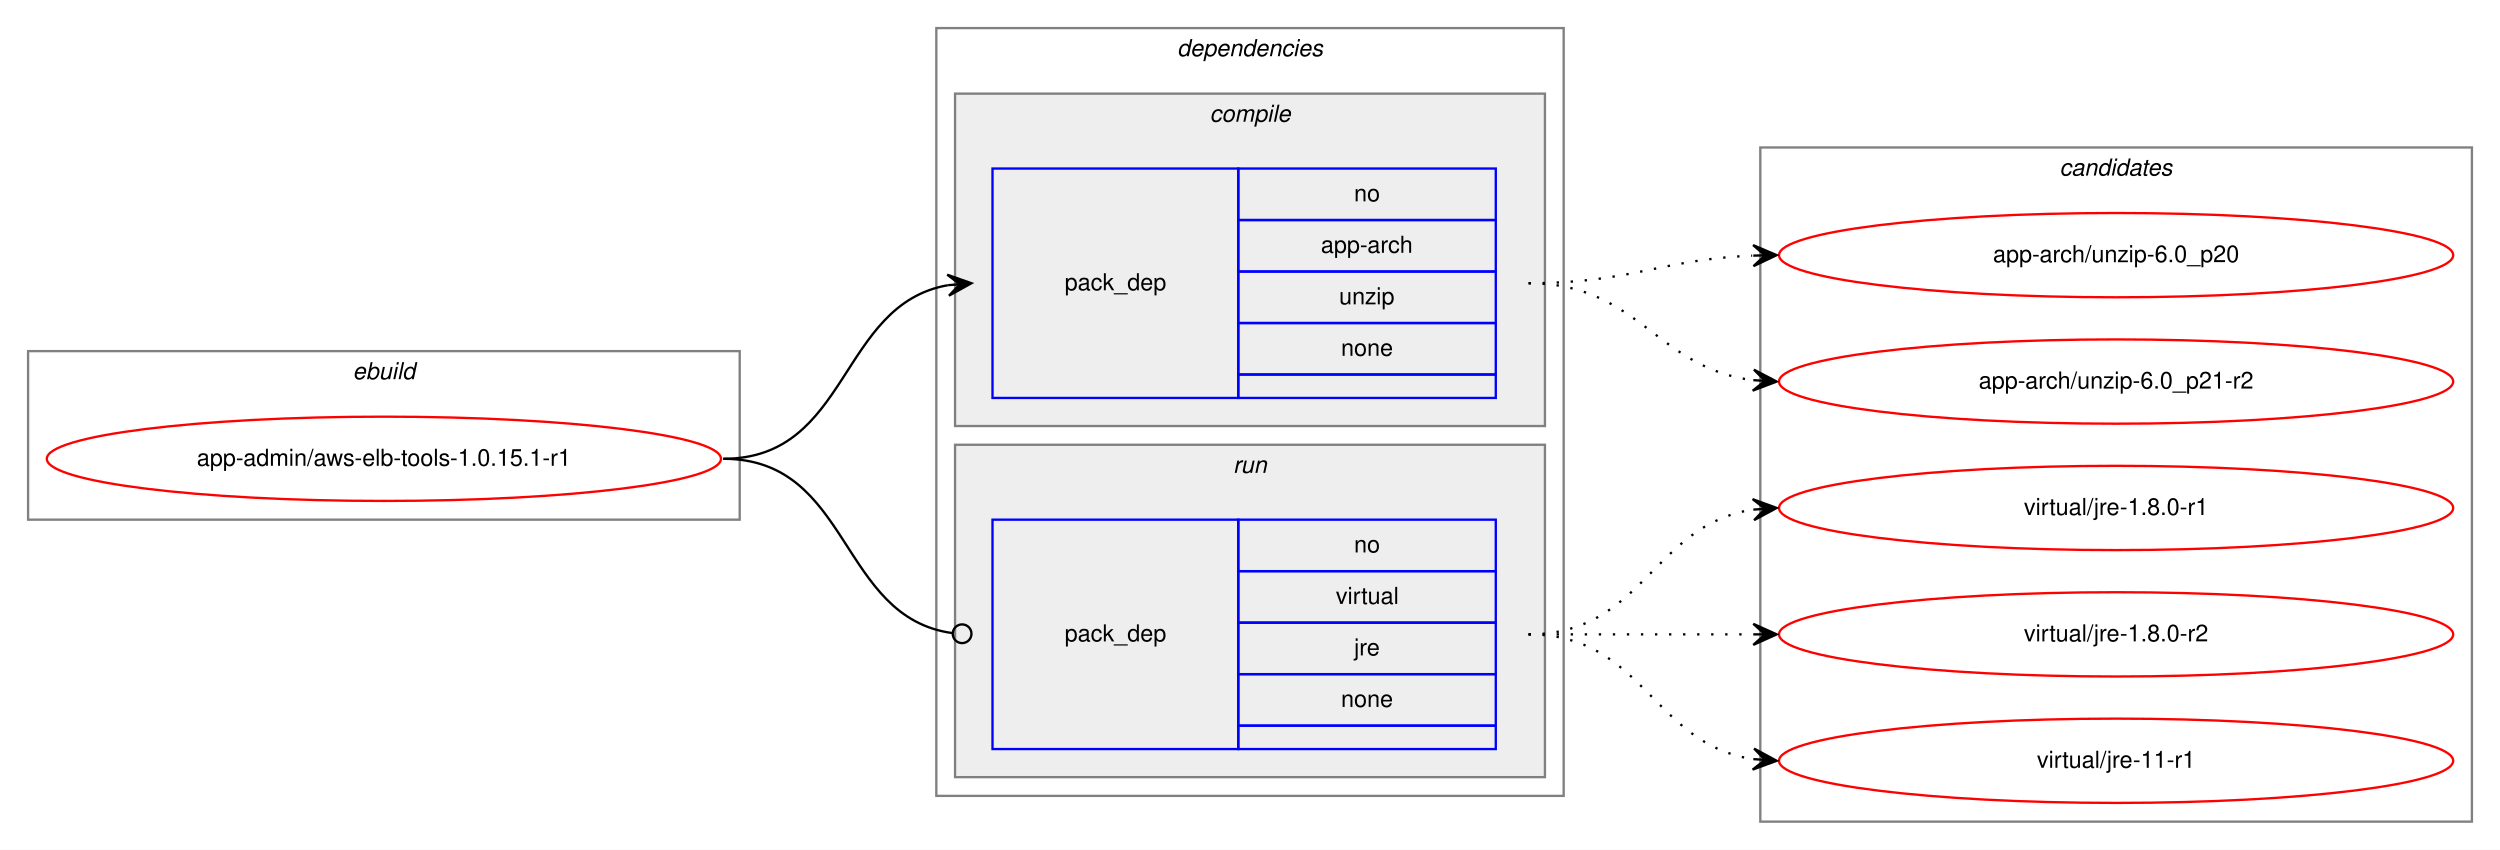
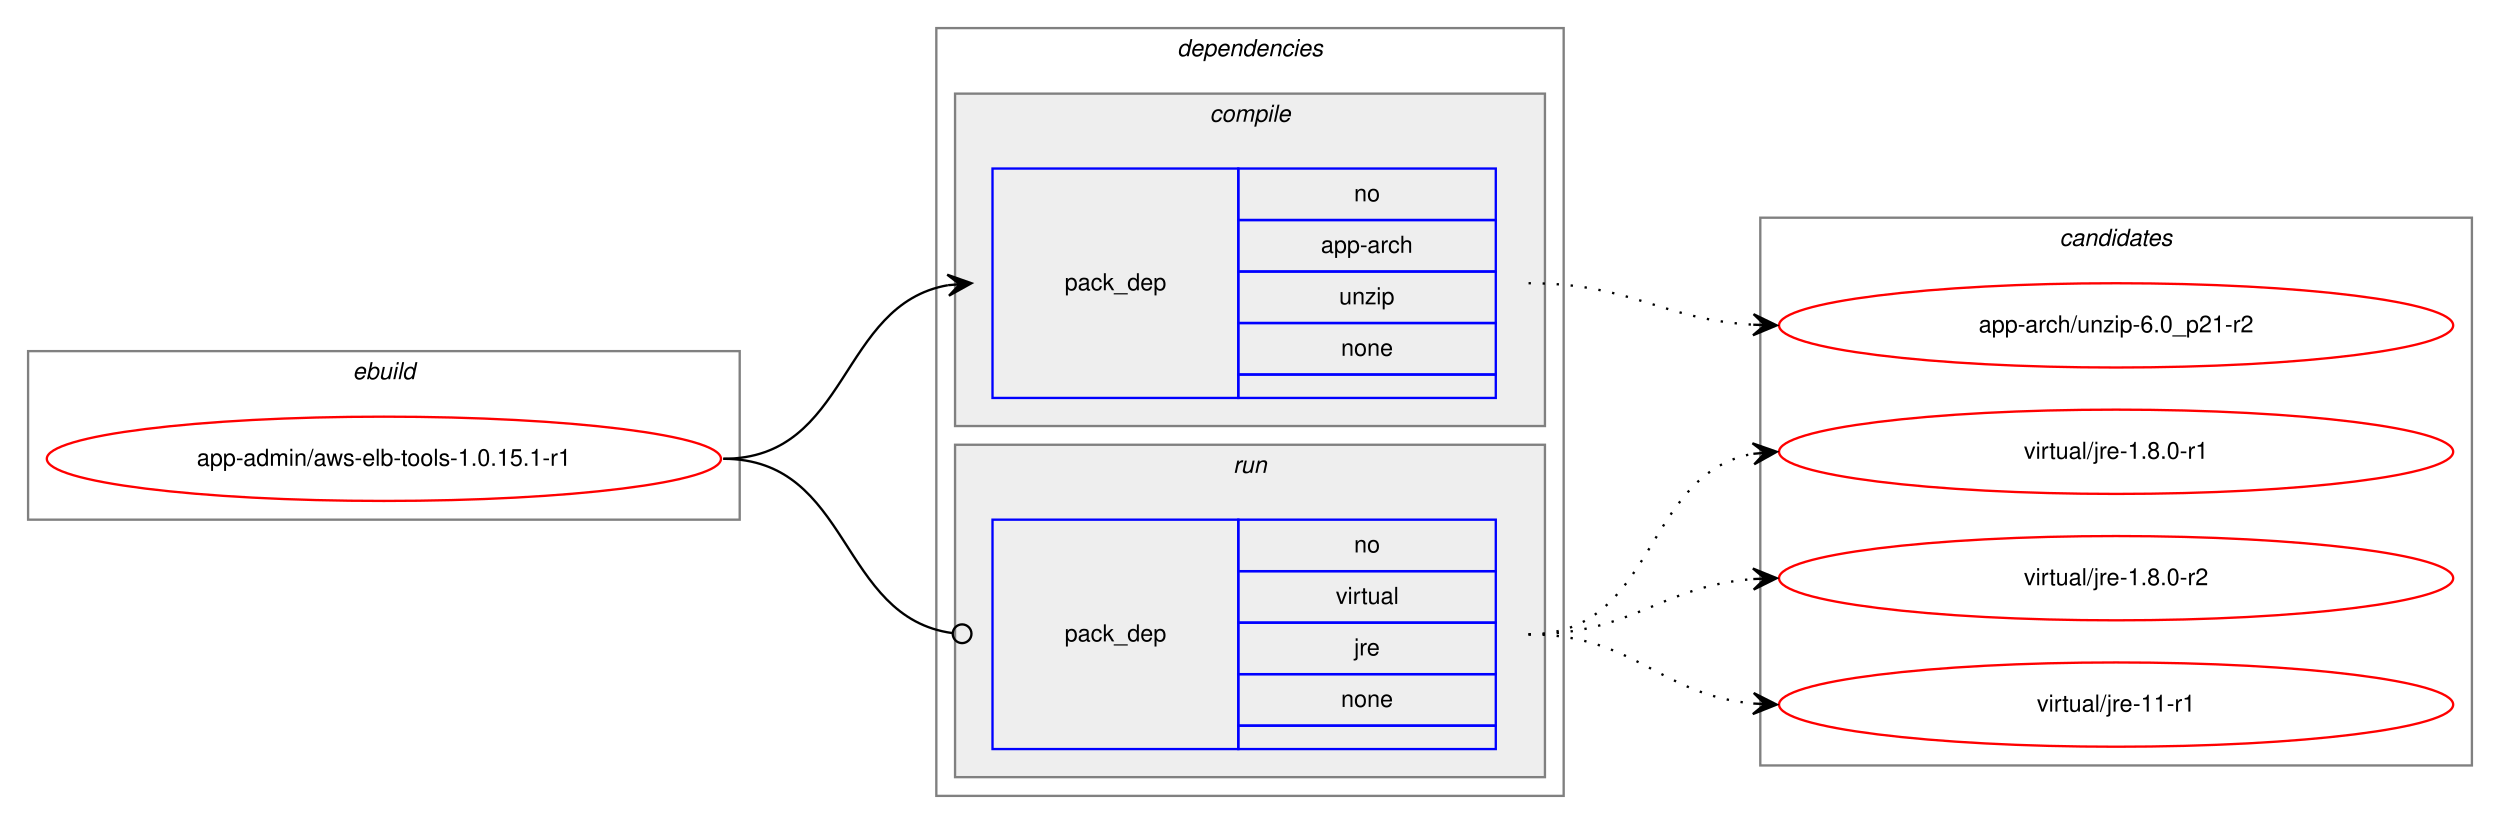
- <svg xmlns="http://www.w3.org/2000/svg" xmlns:xlink="http://www.w3.org/1999/xlink" width="1068pt" height="363pt" viewBox="0.00 0.00 1068.00 363.00">
-   <g id="graph0" class="graph" transform="scale(1 1) rotate(0) translate(4 359)">
-     <polygon fill="white" stroke="transparent" points="-4,4 -4,-359 1064,-359 1064,4 -4,4" />
+ <svg xmlns="http://www.w3.org/2000/svg" xmlns:xlink="http://www.w3.org/1999/xlink" width="1068pt" height="352pt" viewBox="0.00 0.00 1068.00 352.00">
+   <g id="graph0" class="graph" transform="scale(1 1) rotate(0) translate(4 348)">
+     <polygon fill="white" stroke="transparent" points="-4,4 -4,-348 1064,-348 1064,4 -4,4" />
    <g id="clust1" class="cluster">
-       <polygon fill="none" stroke="gray" points="8,-137 8,-209 312,-209 312,-137 8,-137" />
-       <text text-anchor="start" x="146.66" y="-197" font-family="Helvetica,sans-Serif" font-style="italic" font-size="10.00">ebuild</text>
+       <polygon fill="none" stroke="gray" points="8,-126 8,-198 312,-198 312,-126 8,-126" />
+       <text text-anchor="start" x="146.66" y="-186" font-family="Helvetica,sans-Serif" font-style="italic" font-size="10.00">ebuild</text>
    </g>
    <g id="clust2" class="cluster">
-       <polygon fill="none" stroke="gray" points="396,-19 396,-347 664,-347 664,-19 396,-19" />
-       <text text-anchor="start" x="498.88" y="-335" font-family="Helvetica,sans-Serif" font-style="italic" font-size="10.00">dependencies</text>
+       <polygon fill="none" stroke="gray" points="396,-8 396,-336 664,-336 664,-8 396,-8" />
+       <text text-anchor="start" x="498.88" y="-324" font-family="Helvetica,sans-Serif" font-style="italic" font-size="10.00">dependencies</text>
    </g>
    <g id="clust3" class="cluster">
-       <polygon fill="#eeeeee" stroke="gray" points="404,-177 404,-319 656,-319 656,-177 404,-177" />
-       <text text-anchor="start" x="512.78" y="-307" font-family="Helvetica,sans-Serif" font-style="italic" font-size="10.00">compile</text>
+       <polygon fill="#eeeeee" stroke="gray" points="404,-166 404,-308 656,-308 656,-166 404,-166" />
+       <text text-anchor="start" x="512.78" y="-296" font-family="Helvetica,sans-Serif" font-style="italic" font-size="10.00">compile</text>
    </g>
    <g id="clust6" class="cluster">
-       <polygon fill="#eeeeee" stroke="gray" points="404,-27 404,-169 656,-169 656,-27 404,-27" />
-       <text text-anchor="start" x="522.78" y="-157" font-family="Helvetica,sans-Serif" font-style="italic" font-size="10.00">run</text>
+       <polygon fill="#eeeeee" stroke="gray" points="404,-16 404,-158 656,-158 656,-16 404,-16" />
+       <text text-anchor="start" x="522.78" y="-146" font-family="Helvetica,sans-Serif" font-style="italic" font-size="10.00">run</text>
    </g>
    <g id="clust8" class="cluster">
-       <polygon fill="none" stroke="gray" points="748,-8 748,-296 1052,-296 1052,-8 748,-8" />
-       <text text-anchor="start" x="875.82" y="-284" font-family="Helvetica,sans-Serif" font-style="italic" font-size="10.00">candidates</text>
+       <polygon fill="none" stroke="gray" points="748,-21 748,-255 1052,-255 1052,-21 748,-21" />
+       <text text-anchor="start" x="875.82" y="-243" font-family="Helvetica,sans-Serif" font-style="italic" font-size="10.00">candidates</text>
    </g>
    <g id="node1" class="node">
      <g id="a_node1">
        <a xlink:href="../app-admin/aws-elb-tools-1.0.15.1-r1.svg" xlink:title="app-admin/aws-elb-tools-1.0.15.1-r1">
-           <ellipse fill="none" stroke="red" cx="160" cy="-163" rx="144" ry="18" />
-           <text text-anchor="middle" x="160" y="-160" font-family="Helvetica,sans-Serif" font-size="10.00">app-admin/aws-elb-tools-1.0.15.1-r1</text>
+           <ellipse fill="none" stroke="red" cx="160" cy="-152" rx="144" ry="18" />
+           <text text-anchor="middle" x="160" y="-149" font-family="Helvetica,sans-Serif" font-size="10.00">app-admin/aws-elb-tools-1.0.15.1-r1</text>
        </a>
      </g>
    </g>
    <g id="node2" class="node">
-       <polygon fill="none" stroke="blue" points="420,-189 420,-287 525,-287 525,-189 420,-189" />
-       <text text-anchor="start" x="450.82" y="-235" font-family="Helvetica,sans-Serif" font-size="10.00">pack_dep</text>
-       <polygon fill="none" stroke="blue" points="525,-265 525,-287 635,-287 635,-265 525,-265" />
-       <text text-anchor="start" x="574.44" y="-273" font-family="Helvetica,sans-Serif" font-size="10.00">no</text>
-       <polygon fill="none" stroke="blue" points="525,-243 525,-265 635,-265 635,-243 525,-243" />
-       <text text-anchor="start" x="560.27" y="-251" font-family="Helvetica,sans-Serif" font-size="10.00">app-arch</text>
-       <polygon fill="none" stroke="blue" points="525,-221 525,-243 635,-243 635,-221 525,-221" />
-       <text text-anchor="start" x="568.05" y="-229" font-family="Helvetica,sans-Serif" font-size="10.00">unzip</text>
-       <polygon fill="none" stroke="blue" points="525,-199 525,-221 635,-221 635,-199 525,-199" />
-       <text text-anchor="start" x="568.88" y="-207" font-family="Helvetica,sans-Serif" font-size="10.00">none</text>
-       <polygon fill="none" stroke="blue" points="525,-189 525,-199 635,-199 635,-189 525,-189" />
+       <polygon fill="none" stroke="blue" points="420,-178 420,-276 525,-276 525,-178 420,-178" />
+       <text text-anchor="start" x="450.82" y="-224" font-family="Helvetica,sans-Serif" font-size="10.00">pack_dep</text>
+       <polygon fill="none" stroke="blue" points="525,-254 525,-276 635,-276 635,-254 525,-254" />
+       <text text-anchor="start" x="574.44" y="-262" font-family="Helvetica,sans-Serif" font-size="10.00">no</text>
+       <polygon fill="none" stroke="blue" points="525,-232 525,-254 635,-254 635,-232 525,-232" />
+       <text text-anchor="start" x="560.27" y="-240" font-family="Helvetica,sans-Serif" font-size="10.00">app-arch</text>
+       <polygon fill="none" stroke="blue" points="525,-210 525,-232 635,-232 635,-210 525,-210" />
+       <text text-anchor="start" x="568.05" y="-218" font-family="Helvetica,sans-Serif" font-size="10.00">unzip</text>
+       <polygon fill="none" stroke="blue" points="525,-188 525,-210 635,-210 635,-188 525,-188" />
+       <text text-anchor="start" x="568.88" y="-196" font-family="Helvetica,sans-Serif" font-size="10.00">none</text>
+       <polygon fill="none" stroke="blue" points="525,-178 525,-188 635,-188 635,-178 525,-178" />
    </g>
    <g id="edge1" class="edge">
-       <path fill="none" stroke="black" d="M305,-163C359.1,-163 354.2,-228.92 400.93,-237.16" />
-       <polygon fill="black" stroke="black" points="411,-238 400.66,-241.65 406.02,-237.58 401.03,-237.17 401.03,-237.17 401.03,-237.17 406.02,-237.58 401.41,-232.68 411,-238 411,-238" />
+       <path fill="none" stroke="black" d="M305,-152C359.1,-152 354.2,-217.92 400.93,-226.16" />
+       <polygon fill="black" stroke="black" points="411,-227 400.66,-230.65 406.02,-226.58 401.03,-226.17 401.03,-226.17 401.03,-226.17 406.02,-226.58 401.41,-221.68 411,-227 411,-227" />
    </g>
    <g id="node3" class="node">
-       <polygon fill="none" stroke="blue" points="420,-39 420,-137 525,-137 525,-39 420,-39" />
-       <text text-anchor="start" x="450.82" y="-85" font-family="Helvetica,sans-Serif" font-size="10.00">pack_dep</text>
-       <polygon fill="none" stroke="blue" points="525,-115 525,-137 635,-137 635,-115 525,-115" />
-       <text text-anchor="start" x="574.44" y="-123" font-family="Helvetica,sans-Serif" font-size="10.00">no</text>
-       <polygon fill="none" stroke="blue" points="525,-93 525,-115 635,-115 635,-93 525,-93" />
-       <text text-anchor="start" x="566.67" y="-101" font-family="Helvetica,sans-Serif" font-size="10.00">virtual</text>
-       <polygon fill="none" stroke="blue" points="525,-71 525,-93 635,-93 635,-71 525,-71" />
-       <text text-anchor="start" x="574.45" y="-79" font-family="Helvetica,sans-Serif" font-size="10.00">jre</text>
-       <polygon fill="none" stroke="blue" points="525,-49 525,-71 635,-71 635,-49 525,-49" />
-       <text text-anchor="start" x="568.88" y="-57" font-family="Helvetica,sans-Serif" font-size="10.00">none</text>
-       <polygon fill="none" stroke="blue" points="525,-39 525,-49 635,-49 635,-39 525,-39" />
+       <polygon fill="none" stroke="blue" points="420,-28 420,-126 525,-126 525,-28 420,-28" />
+       <text text-anchor="start" x="450.82" y="-74" font-family="Helvetica,sans-Serif" font-size="10.00">pack_dep</text>
+       <polygon fill="none" stroke="blue" points="525,-104 525,-126 635,-126 635,-104 525,-104" />
+       <text text-anchor="start" x="574.44" y="-112" font-family="Helvetica,sans-Serif" font-size="10.00">no</text>
+       <polygon fill="none" stroke="blue" points="525,-82 525,-104 635,-104 635,-82 525,-82" />
+       <text text-anchor="start" x="566.67" y="-90" font-family="Helvetica,sans-Serif" font-size="10.00">virtual</text>
+       <polygon fill="none" stroke="blue" points="525,-60 525,-82 635,-82 635,-60 525,-60" />
+       <text text-anchor="start" x="574.45" y="-68" font-family="Helvetica,sans-Serif" font-size="10.00">jre</text>
+       <polygon fill="none" stroke="blue" points="525,-38 525,-60 635,-60 635,-38 525,-38" />
+       <text text-anchor="start" x="568.88" y="-46" font-family="Helvetica,sans-Serif" font-size="10.00">none</text>
+       <polygon fill="none" stroke="blue" points="525,-28 525,-38 635,-38 635,-28 525,-28" />
    </g>
    <g id="edge2" class="edge">
-       <path fill="none" stroke="black" d="M305,-163C359.89,-163 354.05,-95.15 403.01,-88.52" />
-       <ellipse fill="none" stroke="black" cx="407.01" cy="-88.26" rx="4" ry="4" />
+       <path fill="none" stroke="black" d="M305,-152C359.89,-152 354.05,-84.15 403.01,-77.52" />
+       <ellipse fill="none" stroke="black" cx="407.01" cy="-77.26" rx="4" ry="4" />
    </g>
    <g id="node4" class="node">
      <g id="a_node4">
-         <a xlink:href="../app-arch/unzip-6.0_p20.svg" xlink:title="app-arch/unzip-6.0_p20">
-           <ellipse fill="none" stroke="red" cx="900" cy="-250" rx="144" ry="18" />
-           <text text-anchor="middle" x="900" y="-247" font-family="Helvetica,sans-Serif" font-size="10.00">app-arch/unzip-6.0_p20</text>
+         <a xlink:href="../app-arch/unzip-6.0_p21-r2.svg" xlink:title="app-arch/unzip-6.0_p21-r2">
+           <ellipse fill="none" stroke="red" cx="900" cy="-209" rx="144" ry="18" />
+           <text text-anchor="middle" x="900" y="-206" font-family="Helvetica,sans-Serif" font-size="10.00">app-arch/unzip-6.0_p21-r2</text>
        </a>
      </g>
    </g>
    <g id="edge3" class="edge">
-       <path fill="none" stroke="black" stroke-dasharray="1,5" d="M649,-238C692.71,-238 705.62,-248.2 744.52,-249.79" />
-       <polygon fill="black" stroke="black" points="755,-250 744.91,-254.3 750,-249.9 745,-249.8 745,-249.8 745,-249.8 750,-249.9 745.09,-245.3 755,-250 755,-250" />
+       <path fill="none" stroke="black" stroke-dasharray="1,5" d="M649,-227C693.24,-227 705.46,-211.57 744.95,-209.28" />
+       <polygon fill="black" stroke="black" points="755,-209 745.13,-213.78 750,-209.14 745,-209.28 745,-209.28 745,-209.28 750,-209.14 744.88,-204.78 755,-209 755,-209" />
    </g>
    <g id="node5" class="node">
      <g id="a_node5">
-         <a xlink:href="../app-arch/unzip-6.0_p21-r2.svg" xlink:title="app-arch/unzip-6.0_p21-r2">
-           <ellipse fill="none" stroke="red" cx="900" cy="-196" rx="144" ry="18" />
-           <text text-anchor="middle" x="900" y="-193" font-family="Helvetica,sans-Serif" font-size="10.00">app-arch/unzip-6.0_p21-r2</text>
+         <a xlink:href="../virtual/jre-1.8.0-r1.svg" xlink:title="virtual/jre-1.8.0-r1">
+           <ellipse fill="none" stroke="red" cx="900" cy="-155" rx="144" ry="18" />
+           <text text-anchor="middle" x="900" y="-152" font-family="Helvetica,sans-Serif" font-size="10.00">virtual/jre-1.8.0-r1</text>
        </a>
      </g>
    </g>
    <g id="edge4" class="edge">
-       <path fill="none" stroke="black" stroke-dasharray="1,5" d="M649,-238C696.11,-238 703.44,-201.7 744.96,-196.59" />
-       <polygon fill="black" stroke="black" points="755,-196 745.28,-201.08 750.01,-196.3 745.02,-196.59 745.02,-196.59 745.02,-196.59 750.01,-196.3 744.75,-192.1 755,-196 755,-196" />
+       <path fill="none" stroke="black" stroke-dasharray="1,5" d="M649,-77C703.84,-77 697.61,-145.55 744.81,-154.12" />
+       <polygon fill="black" stroke="black" points="755,-155 744.65,-158.63 750.02,-154.57 745.04,-154.14 745.04,-154.14 745.04,-154.14 750.02,-154.57 745.42,-149.66 755,-155 755,-155" />
    </g>
    <g id="node6" class="node">
      <g id="a_node6">
-         <a xlink:href="../virtual/jre-1.8.0-r1.svg" xlink:title="virtual/jre-1.8.0-r1">
-           <ellipse fill="none" stroke="red" cx="900" cy="-142" rx="144" ry="18" />
-           <text text-anchor="middle" x="900" y="-139" font-family="Helvetica,sans-Serif" font-size="10.00">virtual/jre-1.8.0-r1</text>
+         <a xlink:href="../virtual/jre-1.8.0-r2.svg" xlink:title="virtual/jre-1.8.0-r2">
+           <ellipse fill="none" stroke="red" cx="900" cy="-101" rx="144" ry="18" />
+           <text text-anchor="middle" x="900" y="-98" font-family="Helvetica,sans-Serif" font-size="10.00">virtual/jre-1.8.0-r2</text>
        </a>
      </g>
    </g>
    <g id="edge5" class="edge">
-       <path fill="none" stroke="black" stroke-dasharray="1,5" d="M649,-88C698.26,-88 701.85,-134.87 744.86,-141.28" />
-       <polygon fill="black" stroke="black" points="755,-142 744.71,-145.78 750.01,-141.64 745.03,-141.29 745.03,-141.29 745.03,-141.29 750.01,-141.64 745.35,-136.8 755,-142 755,-142" />
+       <path fill="none" stroke="black" stroke-dasharray="1,5" d="M649,-77C693.72,-77 705.09,-97.57 744.86,-100.62" />
+       <polygon fill="black" stroke="black" points="755,-101 744.84,-105.13 750,-100.81 745.01,-100.63 745.01,-100.63 745.01,-100.63 750,-100.81 745.17,-96.13 755,-101 755,-101" />
    </g>
    <g id="node7" class="node">
      <g id="a_node7">
-         <a xlink:href="../virtual/jre-1.8.0-r2.svg" xlink:title="virtual/jre-1.8.0-r2">
-           <ellipse fill="none" stroke="red" cx="900" cy="-88" rx="144" ry="18" />
-           <text text-anchor="middle" x="900" y="-85" font-family="Helvetica,sans-Serif" font-size="10.00">virtual/jre-1.8.0-r2</text>
+         <a xlink:href="../virtual/jre-11-r1.svg" xlink:title="virtual/jre-11-r1">
+           <ellipse fill="none" stroke="red" cx="900" cy="-47" rx="144" ry="18" />
+           <text text-anchor="middle" x="900" y="-44" font-family="Helvetica,sans-Serif" font-size="10.00">virtual/jre-11-r1</text>
        </a>
      </g>
    </g>
    <g id="edge6" class="edge">
-       <path fill="none" stroke="black" stroke-dasharray="1,5" d="M649,-88C692.43,-88 705.83,-88 744.57,-88" />
-       <polygon fill="black" stroke="black" points="755,-88 745,-92.5 750,-88 745,-88 745,-88 745,-88 750,-88 745,-83.5 755,-88 755,-88" />
-     </g>
-     <g id="node8" class="node">
-       <g id="a_node8">
-         <a xlink:href="../virtual/jre-11-r1.svg" xlink:title="virtual/jre-11-r1">
-           <ellipse fill="none" stroke="red" cx="900" cy="-34" rx="144" ry="18" />
-           <text text-anchor="middle" x="900" y="-31" font-family="Helvetica,sans-Serif" font-size="10.00">virtual/jre-11-r1</text>
-         </a>
-       </g>
-     </g>
-     <g id="edge7" class="edge">
-       <path fill="none" stroke="black" stroke-dasharray="1,5" d="M649,-88C698.26,-88 701.85,-41.13 744.86,-34.72" />
-       <polygon fill="black" stroke="black" points="755,-34 745.35,-39.2 750.01,-34.36 745.03,-34.71 745.03,-34.71 745.03,-34.71 750.01,-34.36 744.71,-30.22 755,-34 755,-34" />
+       <path fill="none" stroke="black" stroke-dasharray="1,5" d="M649,-77C694.42,-77 704.66,-51.18 744.99,-47.45" />
+       <polygon fill="black" stroke="black" points="755,-47 745.21,-51.94 750,-47.22 745.01,-47.45 745.01,-47.45 745.01,-47.45 750,-47.22 744.81,-42.95 755,-47 755,-47" />
    </g>
  </g>
</svg>
